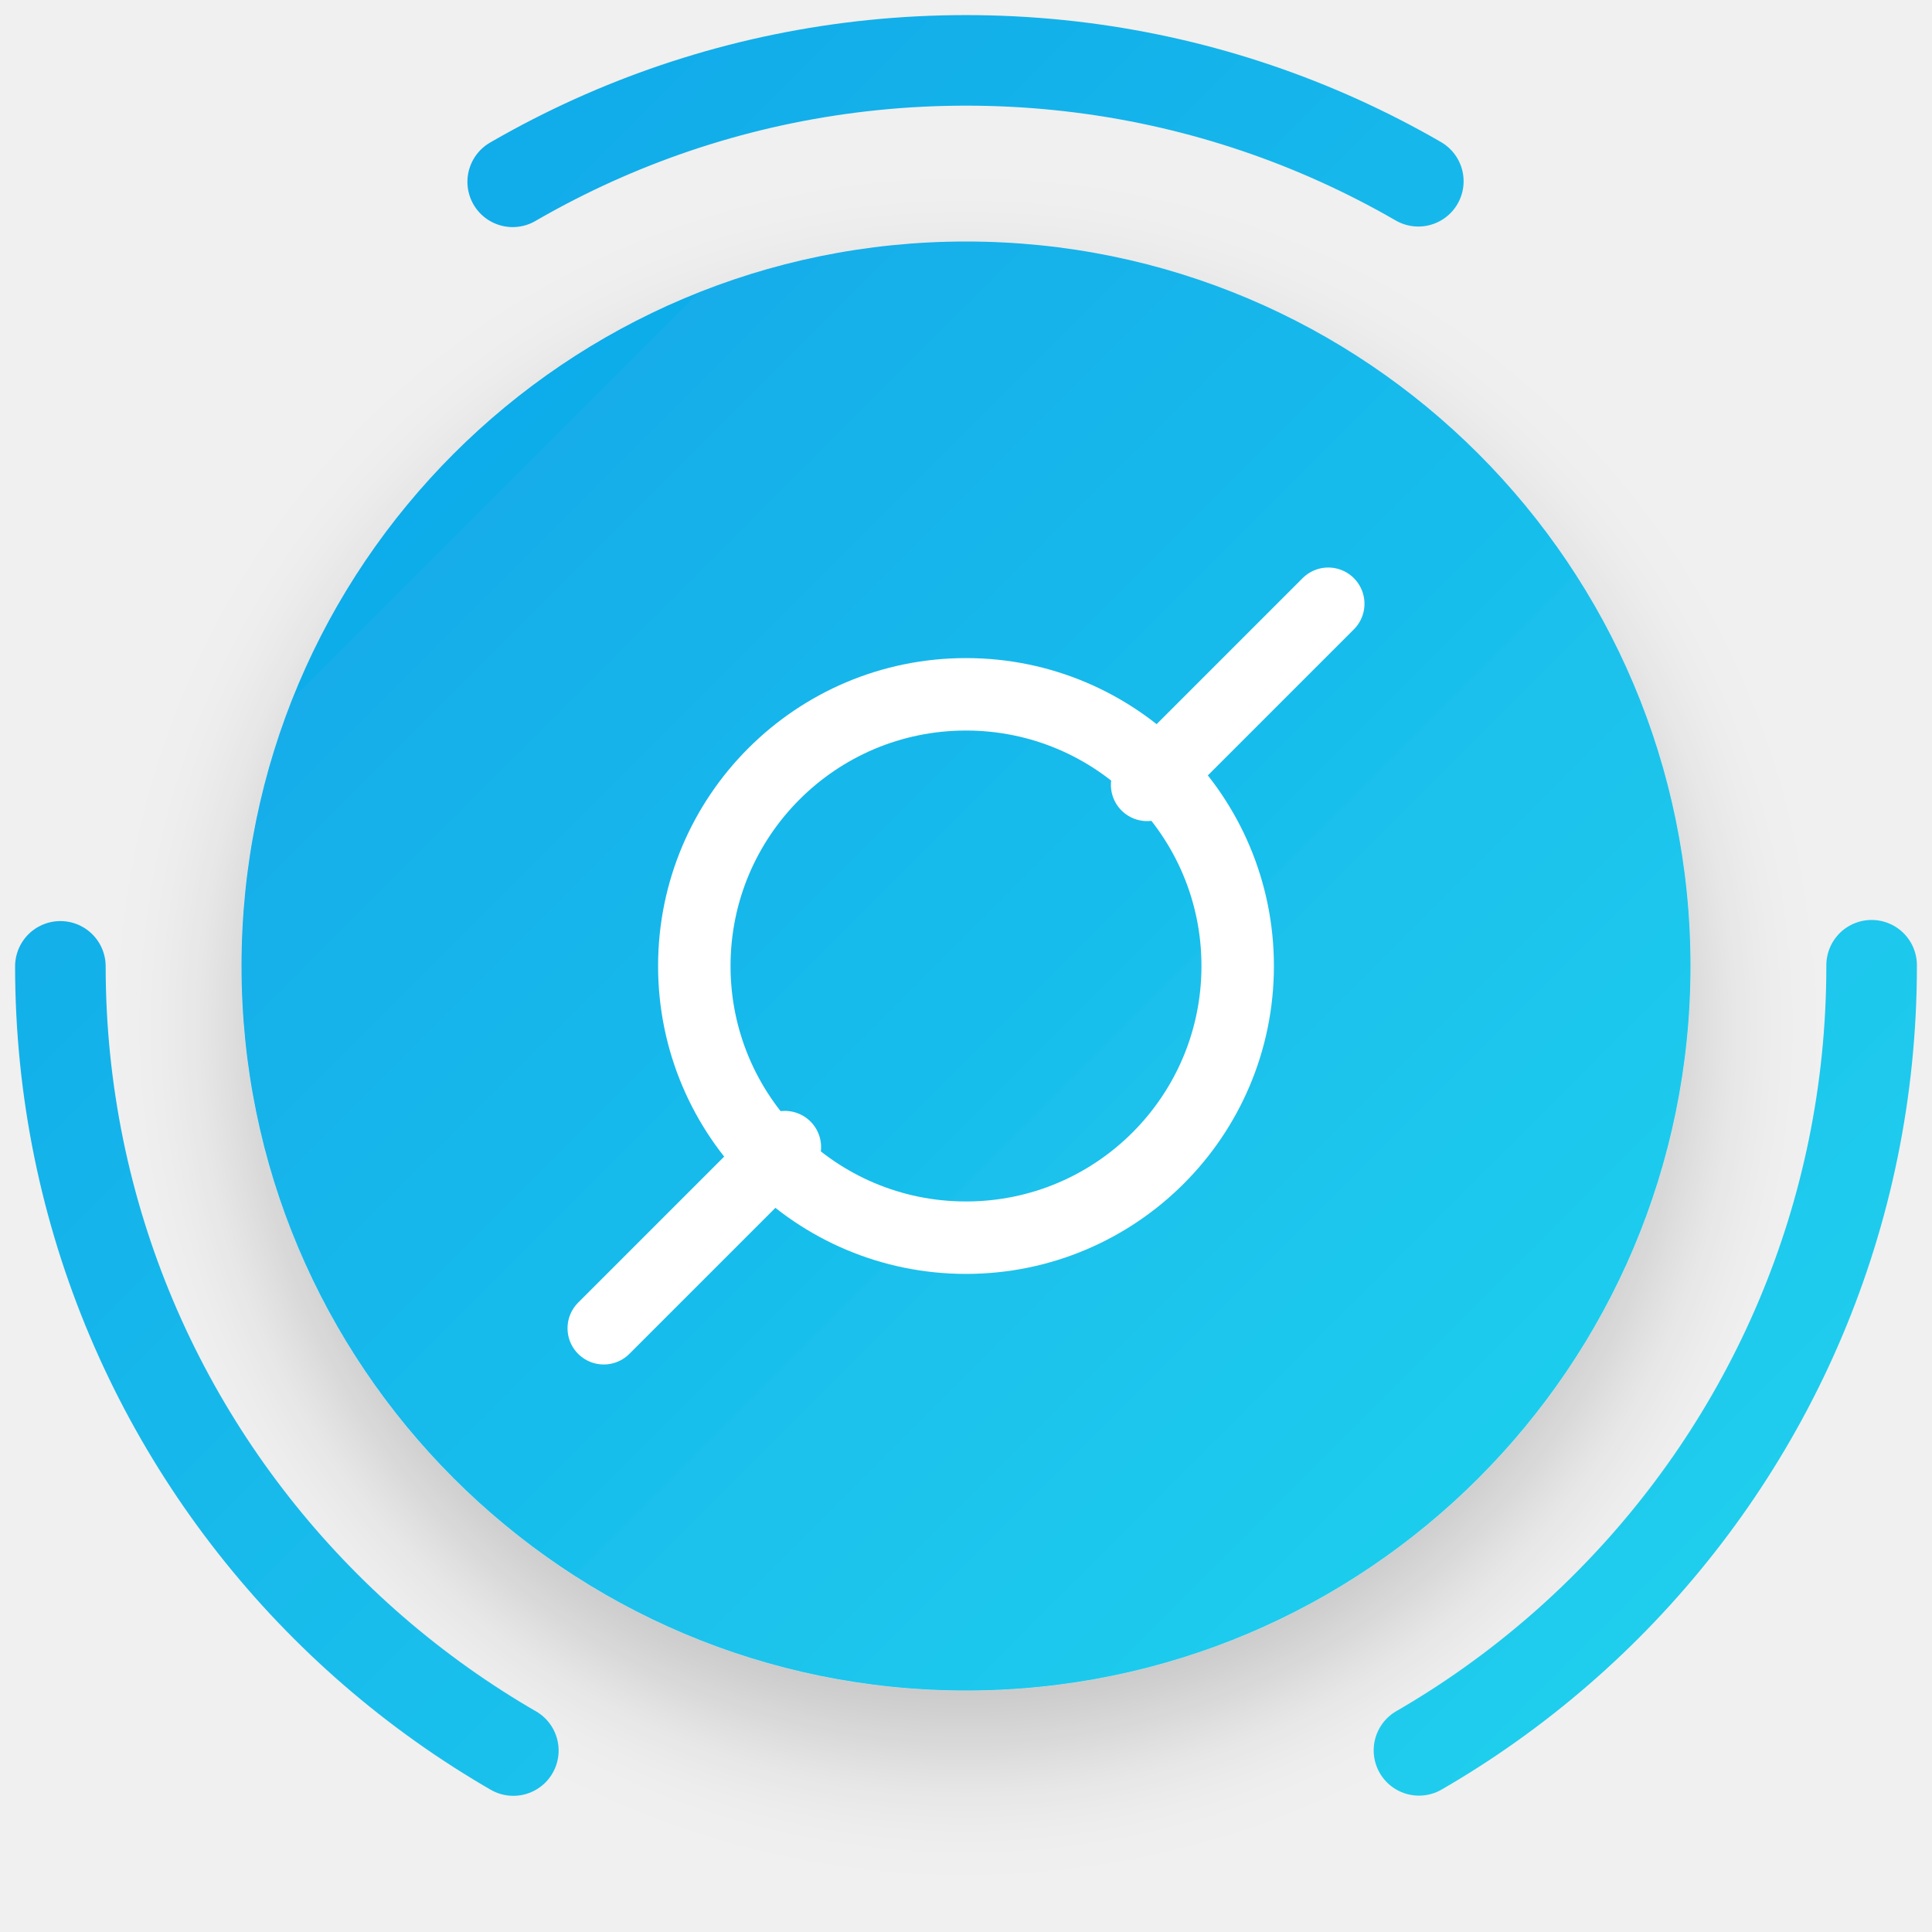
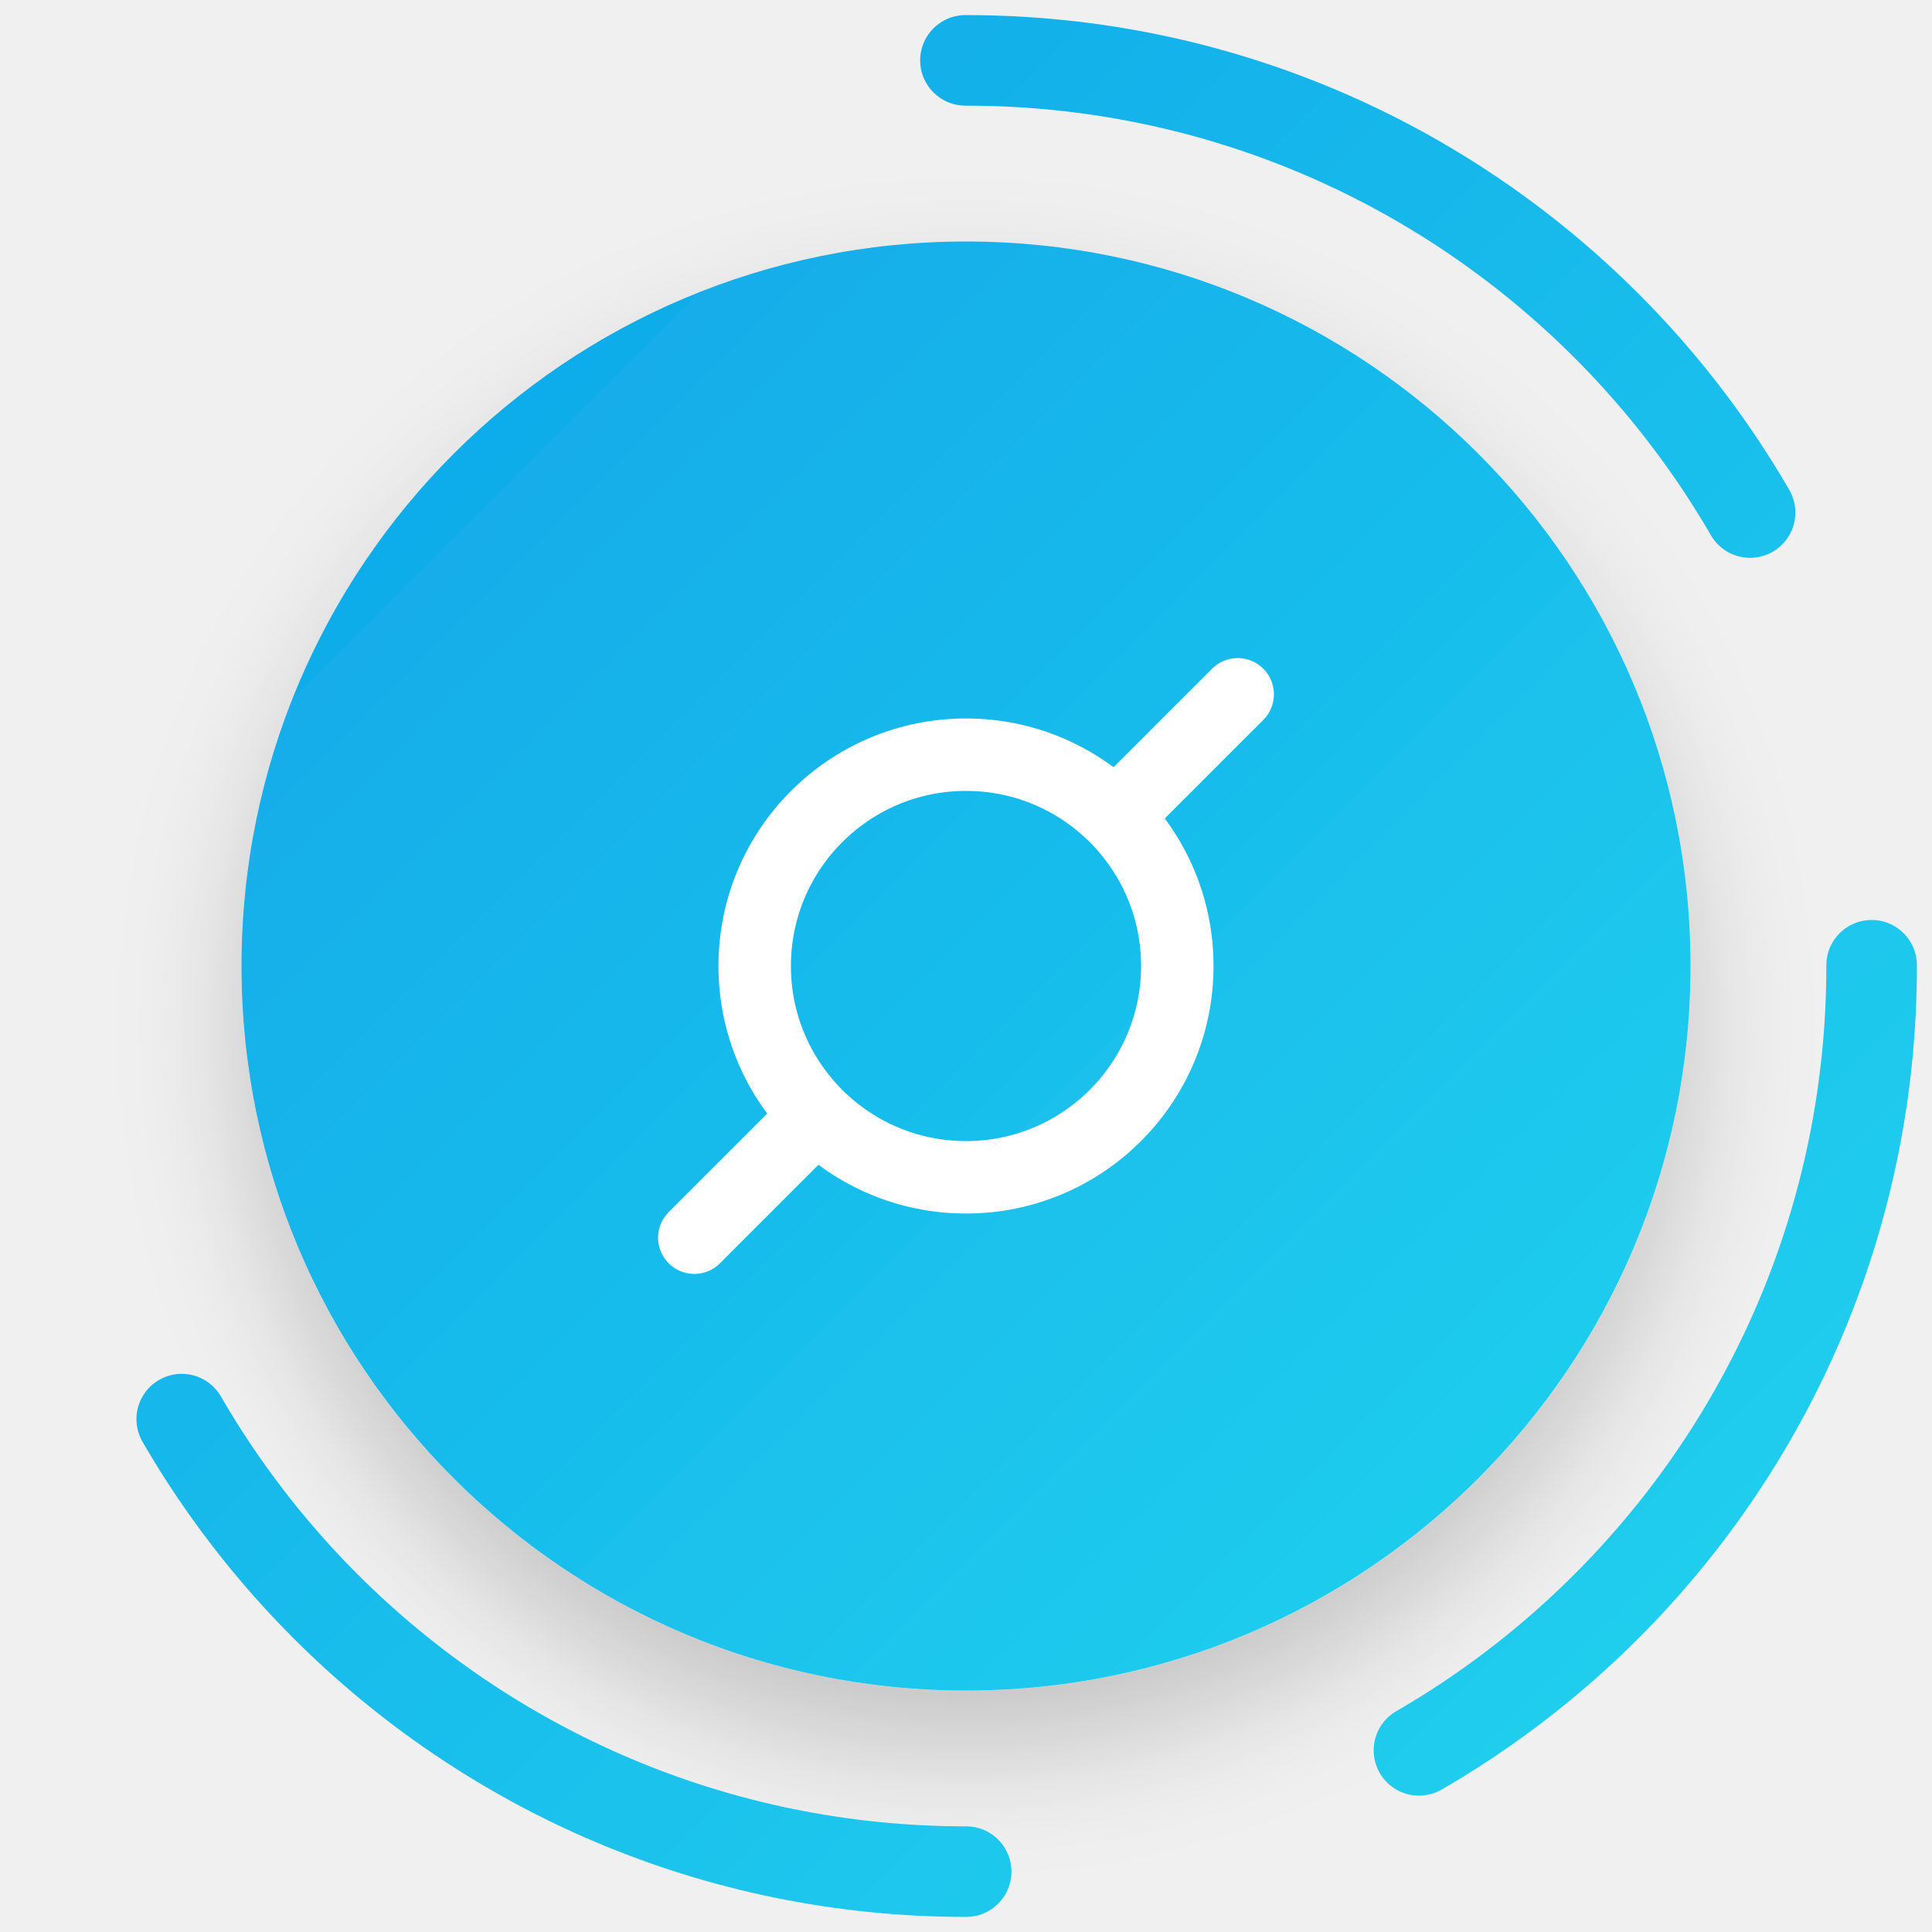
<svg xmlns="http://www.w3.org/2000/svg" width="64" height="64" viewBox="0 0 64 64" role="img" aria-label="Toolsmith – Gold">
  <defs>
    <linearGradient id="ring" x1="0" y1="0" x2="1" y2="1">
      <stop offset="0%" stop-color="#FFD200" />
      <stop offset="100%" stop-color="#FFAF00" />
    </linearGradient>
    <linearGradient id="inner" x1="0" y1="0" x2="1" y2="1">
      <stop offset="0%" stop-color="#0ea5e9" />
      <stop offset="100%" stop-color="#22d3ee" />
    </linearGradient>
    <filter id="shadow" x="-20%" y="-20%" width="140%" height="140%">
      <feDropShadow dx="0" dy="2" stdDeviation="2" flood-color="#000" flood-opacity=".18" />
    </filter>
  </defs>
  <g filter="url(#shadow)">
    <circle cx="32" cy="32" r="24" fill="url(#inner)" />
  </g>
  <g fill="none" stroke="#fff" stroke-width="2.4" stroke-linecap="round" stroke-linejoin="round">
-     <circle cx="32" cy="32" r="9" />
-     <path d="M26 38 L20 44" />
-     <path d="M38 26 L44 20" />
+     <circle cx="32" cy="32" r="7" />
+     <path d="M27 37 L23 41" />
+     <path d="M37 27 L41 23" />
  </g>
-   <circle cx="32" cy="32" r="30" fill="none" stroke="url(#inner)" stroke-width="3" stroke-linecap="round" stroke-dasharray="31.416 31.416" stroke-dashoffset="125.664" />
+   <circle cx="32" cy="32" r="30" fill="none" stroke="url(#inner)" stroke-width="3" stroke-linecap="round" stroke-dasharray="31.416 157.08" stroke-dashoffset="0" />
+   <circle cx="32" cy="32" r="30" fill="none" stroke="url(#inner)" stroke-width="3" stroke-linecap="round" stroke-dasharray="31.416 157.08" stroke-dashoffset="47.124" />
+   <circle cx="32" cy="32" r="30" fill="none" stroke="url(#inner)" stroke-width="3" stroke-linecap="round" stroke-dasharray="31.416 157.08" stroke-dashoffset="141.372" />
</svg>
